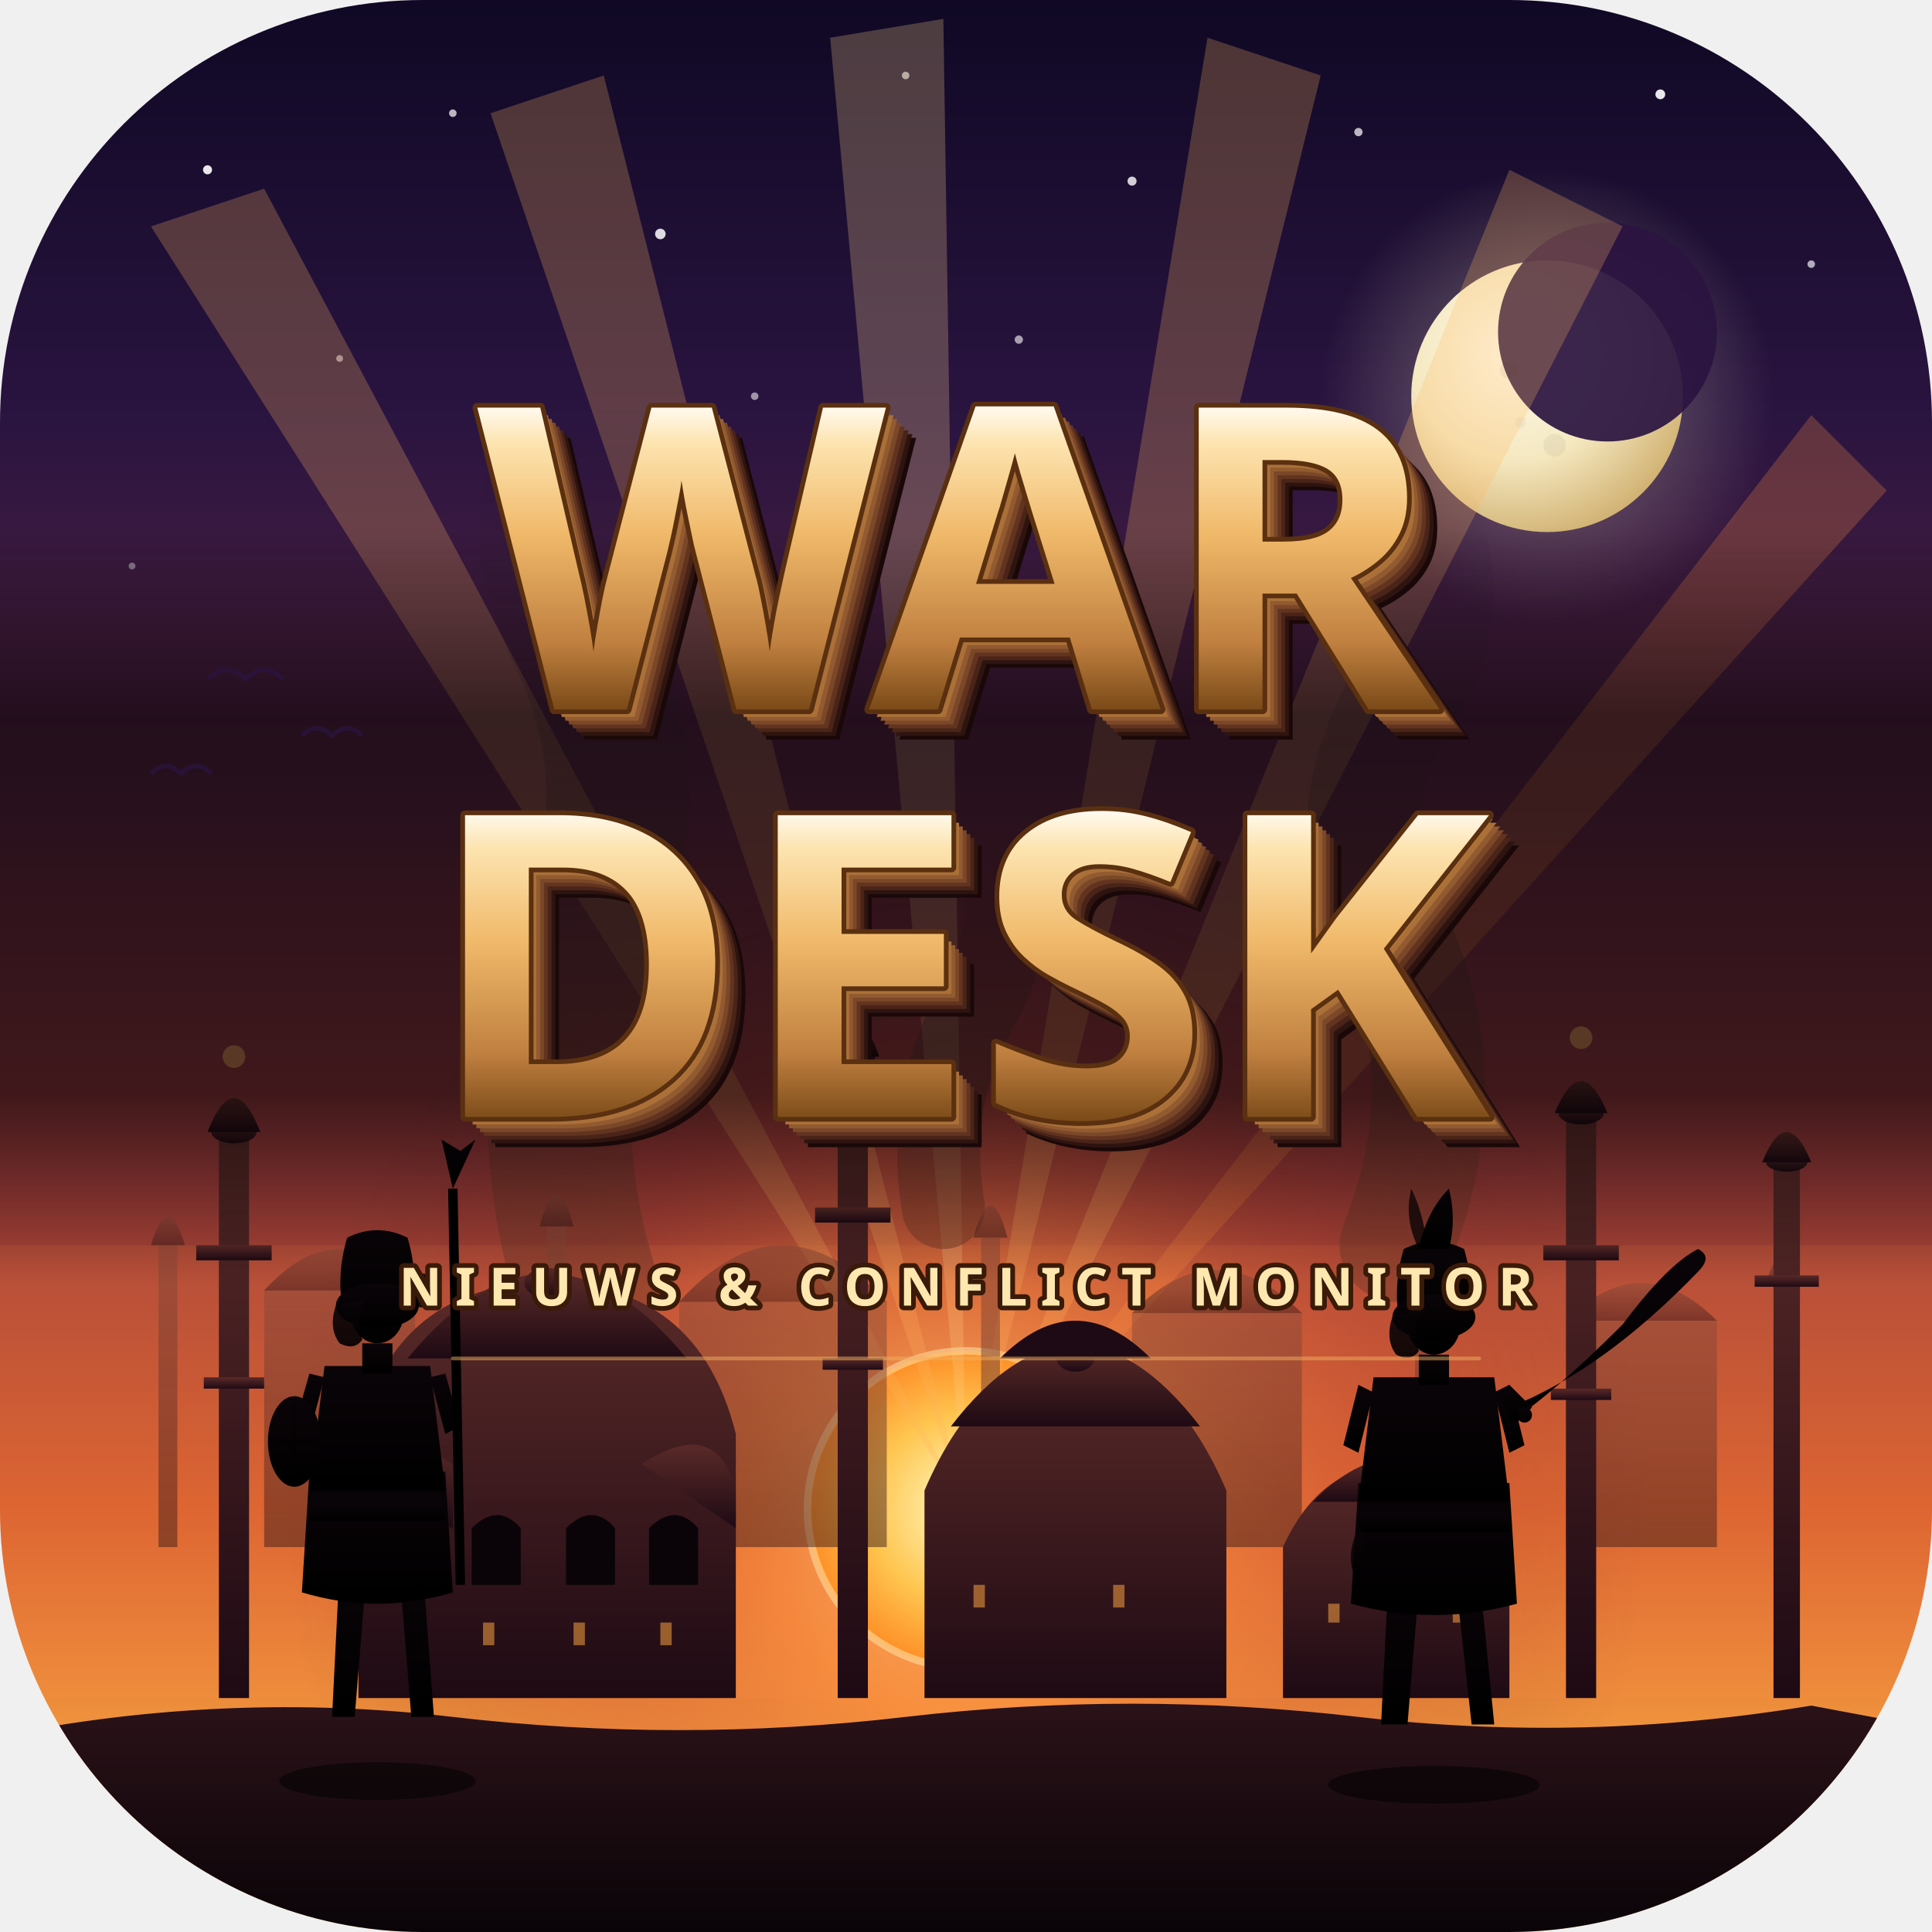
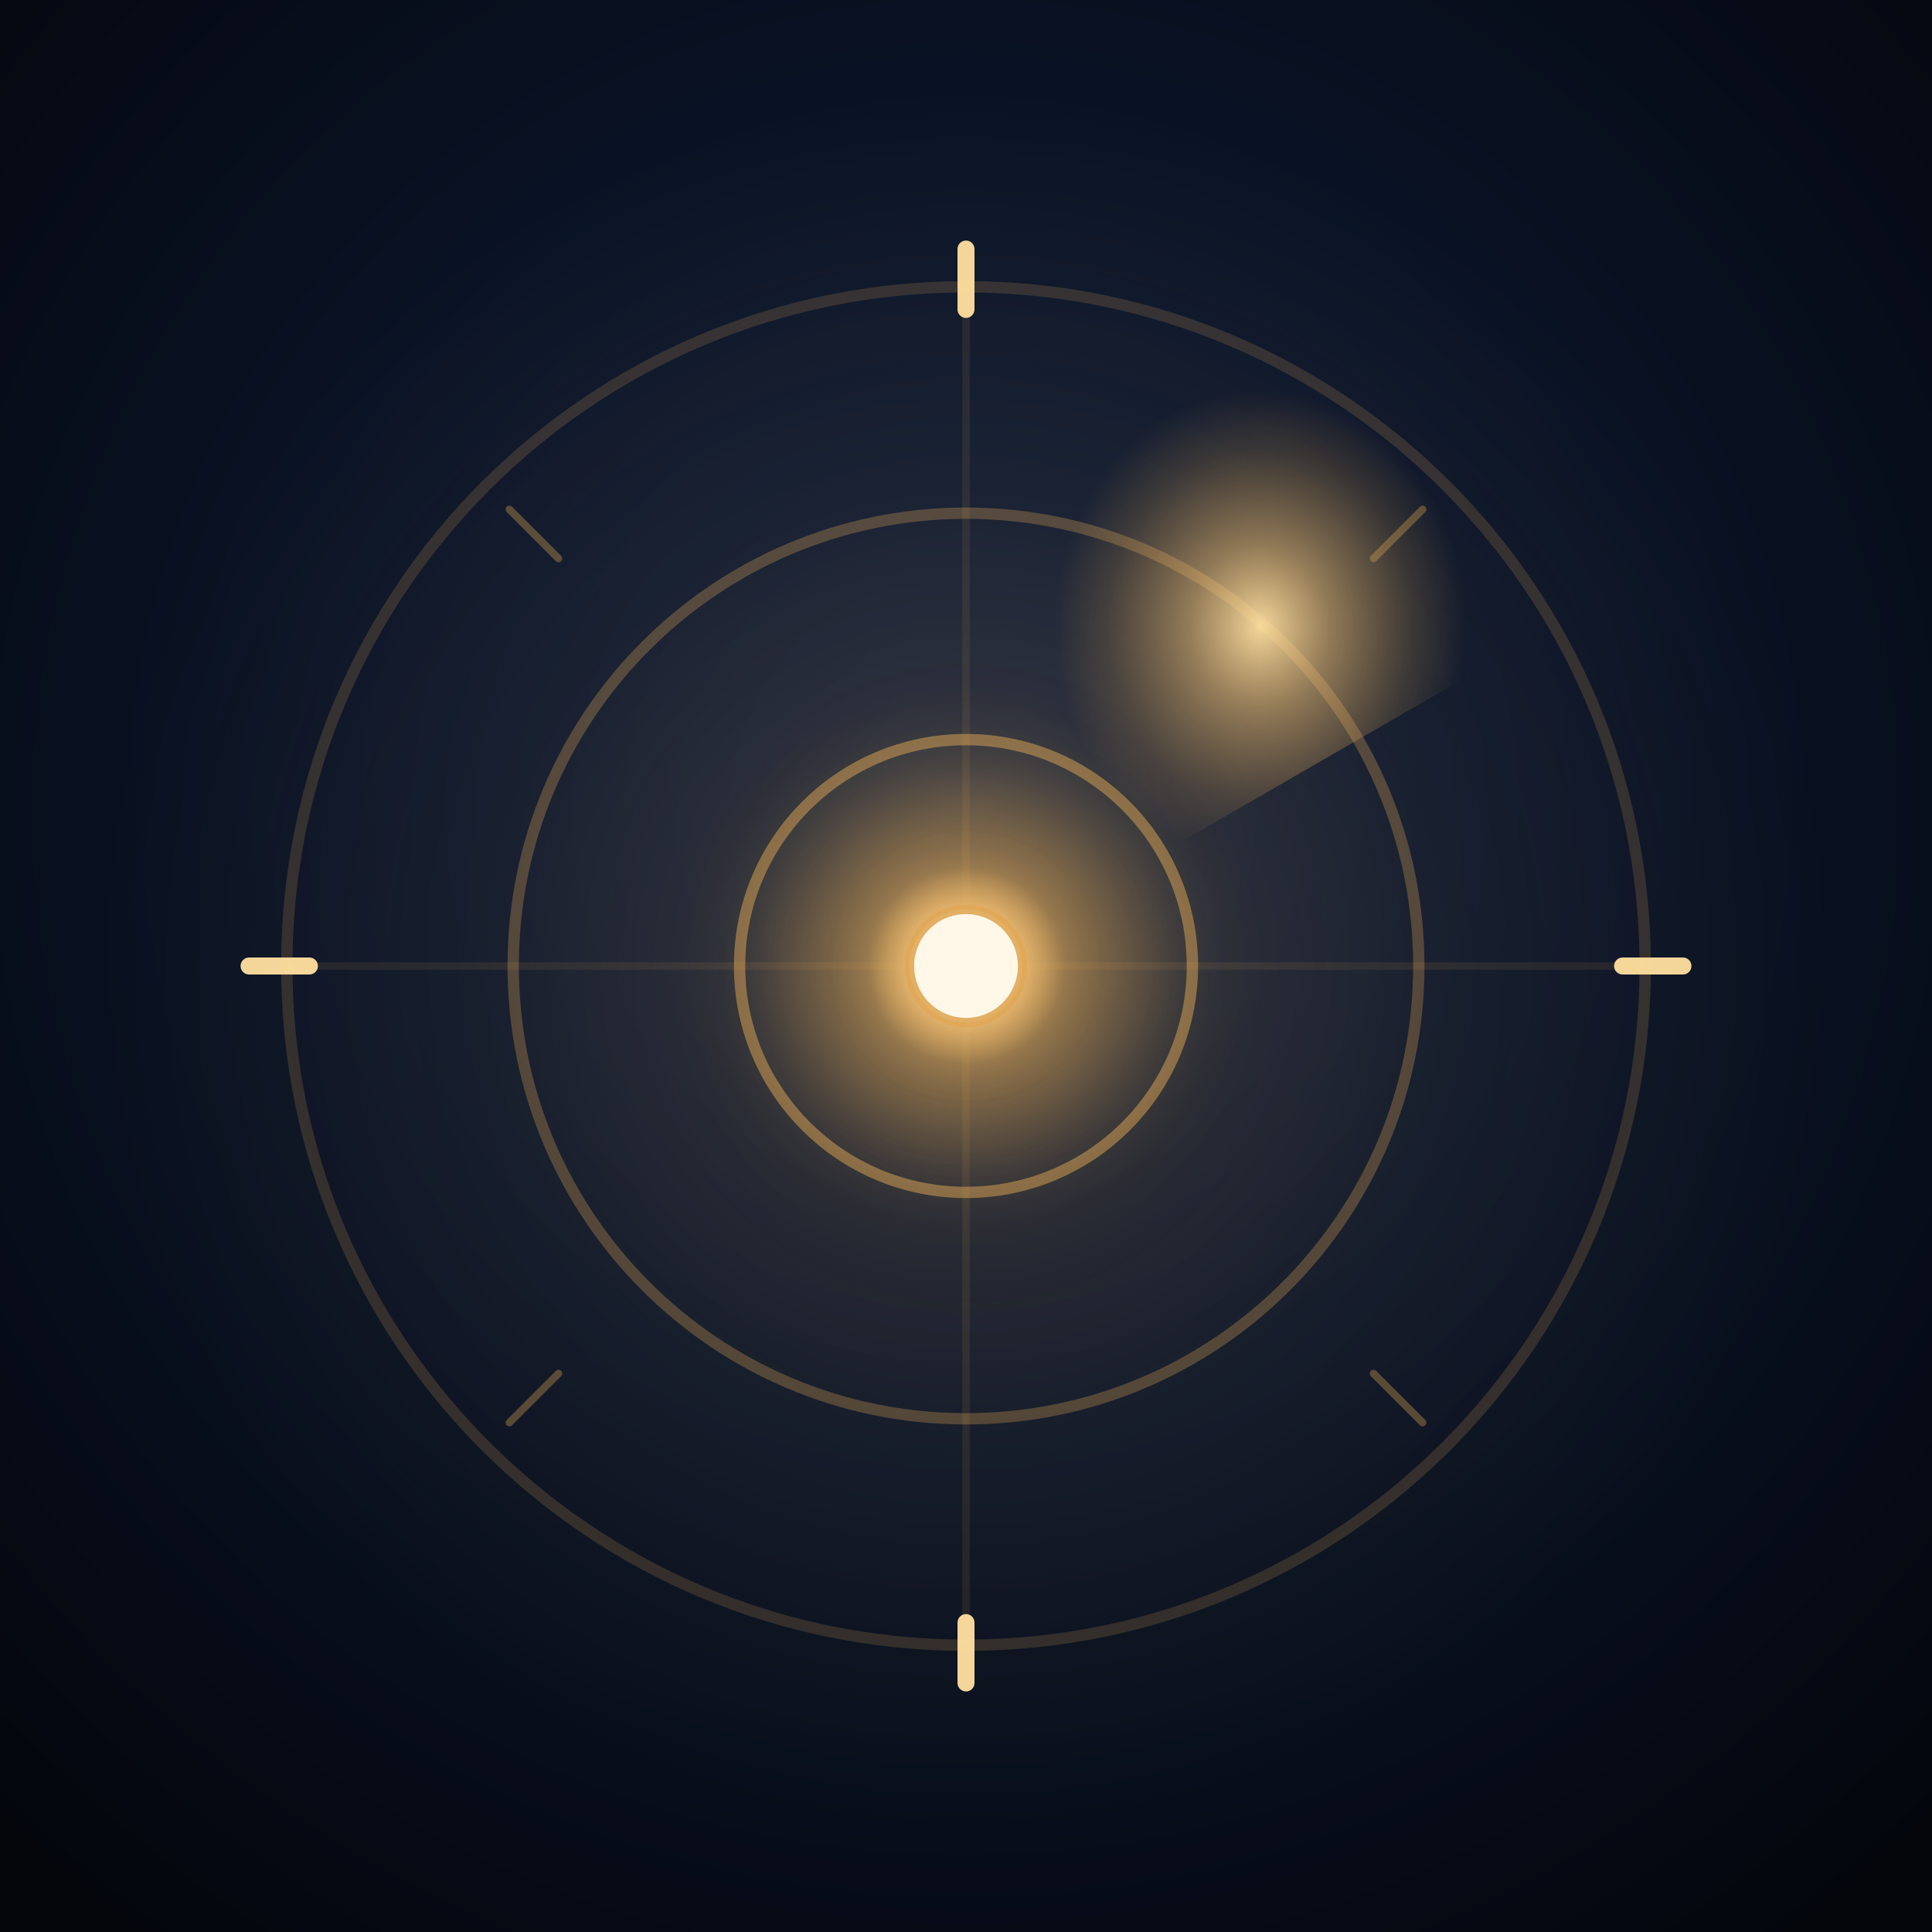
<svg xmlns="http://www.w3.org/2000/svg" viewBox="0 0 512 512" width="512" height="512">
  <defs>
-     <linearGradient id="sky" x1="0%" y1="0%" x2="0%" y2="100%">
-       <stop offset="0%" stop-color="#0f0824" />
-       <stop offset="22%" stop-color="#2a1440" />
-       <stop offset="42%" stop-color="#5a2440" />
-       <stop offset="60%" stop-color="#9a3a3a" />
-       <stop offset="78%" stop-color="#d96030" />
-       <stop offset="92%" stop-color="#f5a040" />
-       <stop offset="100%" stop-color="#ffd070" />
-     </linearGradient>
-     <radialGradient id="sunDisc" cx="50%" cy="50%" r="50%">
-       <stop offset="0%" stop-color="#ffffff" />
-       <stop offset="25%" stop-color="#fff0a0" />
-       <stop offset="60%" stop-color="#ffcc50" />
-       <stop offset="100%" stop-color="#ff9020" stop-opacity="0.9" />
+     <radialGradient id="wdBg" cx="50%" cy="42%" r="72%">
+       <stop offset="0%" stop-color="#12203c" />
+       <stop offset="45%" stop-color="#0a1428" />
+       <stop offset="100%" stop-color="#04060c" />
    </radialGradient>
-     <radialGradient id="sunHalo" cx="50%" cy="50%" r="50%">
-       <stop offset="0%" stop-color="#ffe090" stop-opacity="0.9" />
-       <stop offset="30%" stop-color="#ff9040" stop-opacity="0.55" />
-       <stop offset="65%" stop-color="#c04030" stop-opacity="0.2" />
-       <stop offset="100%" stop-color="#5a1a20" stop-opacity="0" />
+     <radialGradient id="wdAmbient" cx="50%" cy="50%" r="50%">
+       <stop offset="0%" stop-color="#e0a857" stop-opacity="0.22" />
+       <stop offset="55%" stop-color="#e0a857" stop-opacity="0.06" />
+       <stop offset="100%" stop-color="#e0a857" stop-opacity="0" />
    </radialGradient>
-     <radialGradient id="moonDisc" cx="38%" cy="35%" r="70%">
-       <stop offset="0%" stop-color="#fffdf0" />
-       <stop offset="55%" stop-color="#f5e8c0" />
-       <stop offset="100%" stop-color="#d0b070" />
+     <radialGradient id="wdBeam" cx="50%" cy="50%" r="35%">
+       <stop offset="0%" stop-color="#ffe0a0" stop-opacity="0.95" />
+       <stop offset="35%" stop-color="#f0c074" stop-opacity="0.55" />
+       <stop offset="75%" stop-color="#e0a857" stop-opacity="0.18" />
+       <stop offset="100%" stop-color="#e0a857" stop-opacity="0" />
    </radialGradient>
-     <radialGradient id="moonGlow" cx="50%" cy="50%" r="50%">
-       <stop offset="0%" stop-color="#fff8d0" stop-opacity="0.4" />
-       <stop offset="100%" stop-color="#fff8d0" stop-opacity="0" />
+     <radialGradient id="wdCenter" cx="50%" cy="50%" r="50%">
+       <stop offset="0%" stop-color="#fff8e8" stop-opacity="1" />
+       <stop offset="45%" stop-color="#f0c074" stop-opacity="0.95" />
+       <stop offset="100%" stop-color="#e0a857" stop-opacity="0" />
    </radialGradient>
-     <linearGradient id="amber" x1="0%" y1="0%" x2="0%" y2="100%">
-       <stop offset="0%" stop-color="#fffaf0" />
-       <stop offset="12%" stop-color="#fde4b0" />
-       <stop offset="42%" stop-color="#f0b96a" />
-       <stop offset="78%" stop-color="#c08040" />
-       <stop offset="100%" stop-color="#7a4a18" />
-     </linearGradient>
-     <linearGradient id="layerHazeFar" x1="0%" y1="0%" x2="0%" y2="100%">
-       <stop offset="0%" stop-color="#8a4a3a" stop-opacity="0.85" />
-       <stop offset="100%" stop-color="#3a1818" stop-opacity="0.9" />
-     </linearGradient>
-     <linearGradient id="layerFar" x1="0%" y1="0%" x2="0%" y2="100%">
-       <stop offset="0%" stop-color="#5a2a28" />
-       <stop offset="100%" stop-color="#1e0a14" />
-     </linearGradient>
-     <linearGradient id="layerMid" x1="0%" y1="0%" x2="0%" y2="100%">
-       <stop offset="0%" stop-color="#2a1218" />
-       <stop offset="100%" stop-color="#0a0408" />
-     </linearGradient>
-     <linearGradient id="layerNear" x1="0%" y1="0%" x2="0%" y2="100%">
-       <stop offset="0%" stop-color="#0a0408" />
-       <stop offset="100%" stop-color="#000000" />
-     </linearGradient>
-     <linearGradient id="smoke" x1="50%" y1="100%" x2="50%" y2="0%">
-       <stop offset="0%" stop-color="#7a3a28" stop-opacity="0.7" />
-       <stop offset="40%" stop-color="#4a3030" stop-opacity="0.5" />
-       <stop offset="100%" stop-color="#1a1420" stop-opacity="0" />
-     </linearGradient>
-     <linearGradient id="textBg" x1="0%" y1="0%" x2="0%" y2="100%">
-       <stop offset="0%" stop-color="#000000" stop-opacity="0" />
-       <stop offset="25%" stop-color="#000000" stop-opacity="0.55" />
-       <stop offset="75%" stop-color="#000000" stop-opacity="0.55" />
-       <stop offset="100%" stop-color="#000000" stop-opacity="0" />
-     </linearGradient>
-     <clipPath id="rounded">
-       <rect width="512" height="512" rx="112" />
-     </clipPath>
+     <filter id="wdSoftGlow" x="-50%" y="-50%" width="200%" height="200%">
+       <feGaussianBlur stdDeviation="7" result="blur" />
+       <feMerge>
+         <feMergeNode in="blur" />
+         <feMergeNode in="SourceGraphic" />
+       </feMerge>
+     </filter>
+     <filter id="wdHalo" x="-80%" y="-80%" width="260%" height="260%">
+       <feGaussianBlur stdDeviation="14" />
+     </filter>
  </defs>
-   <g clip-path="url(#rounded)">
-     <rect width="512" height="512" fill="url(#sky)" />
-     <g fill="#ffffff">
-       <circle cx="55" cy="45" r="1.2" opacity="0.9" />
-       <circle cx="120" cy="30" r="1" opacity="0.7" />
-       <circle cx="175" cy="62" r="1.4" opacity="0.85" />
-       <circle cx="240" cy="20" r="1" opacity="0.6" />
-       <circle cx="300" cy="48" r="1.2" opacity="0.8" />
-       <circle cx="360" cy="35" r="1.1" opacity="0.7" />
-       <circle cx="440" cy="25" r="1.3" opacity="0.9" />
-       <circle cx="480" cy="70" r="1" opacity="0.65" />
-       <circle cx="90" cy="95" r="0.9" opacity="0.5" />
-       <circle cx="200" cy="105" r="1" opacity="0.55" />
-       <circle cx="270" cy="90" r="1.1" opacity="0.6" />
-       <circle cx="150" cy="130" r="0.8" opacity="0.45" />
-       <circle cx="410" cy="105" r="1" opacity="0.55" />
-       <circle cx="35" cy="150" r="0.9" opacity="0.4" />
-       <circle cx="330" cy="130" r="1" opacity="0.5" />
-     </g>
-     <circle cx="410" cy="105" r="60" fill="url(#moonGlow)" />
-     <circle cx="410" cy="105" r="36" fill="url(#moonDisc)" />
-     <circle cx="426" cy="88" r="29" fill="#2a1440" opacity="0.92" />
-     <circle cx="400" cy="98" r="2.5" fill="#000" opacity="0.06" />
-     <circle cx="412" cy="118" r="3" fill="#000" opacity="0.05" />
-     <circle cx="403" cy="112" r="1.5" fill="#000" opacity="0.04" />
-     <circle cx="256" cy="400" r="180" fill="url(#sunHalo)" />
-     <circle cx="256" cy="400" r="42" fill="url(#sunDisc)" />
-     <circle cx="256" cy="400" r="42" fill="none" stroke="#fff5c0" stroke-width="2" opacity="0.5" />
-     <g opacity="0.25">
-       <path d="M 256,400 L 40,60 L 70,50 Z" fill="#ffb860" />
-       <path d="M 256,400 L 130,30 L 160,20 Z" fill="#ffb860" />
-       <path d="M 256,400 L 220,10 L 250,5 Z" fill="#ffd890" />
-       <path d="M 256,400 L 320,10 L 350,20 Z" fill="#ffb860" />
-       <path d="M 256,400 L 400,45 L 430,60 Z" fill="#ffb860" />
-       <path d="M 256,400 L 480,110 L 500,130 Z" fill="#ff9040" />
-     </g>
-     <rect x="0" y="330" width="512" height="120" fill="#ff9040" opacity="0.12" />
-     <g opacity="0.75">
-       <path d="M 155,340 Q 140,290 158,240 Q 172,205 152,165 Q 138,135 158,105" stroke="url(#smoke)" stroke-width="38" fill="none" stroke-linecap="round" />
-       <path d="M 370,330 Q 388,285 368,245 Q 352,215 375,180 Q 388,155 372,128" stroke="url(#smoke)" stroke-width="30" fill="none" stroke-linecap="round" />
-       <path d="M 250,320 Q 245,290 260,265 Q 272,242 262,218" stroke="url(#smoke)" stroke-width="22" fill="none" stroke-linecap="round" />
-     </g>
-     <g fill="url(#layerHazeFar)" opacity="0.55">
-       <rect x="42" y="330" width="5" height="80" />
-       <path d="M 40,330 Q 44.5,315 49,330 Z" />
-       <rect x="70" y="342" width="40" height="68" />
-       <path d="M 70,342 Q 90,320 110,342 Z" />
-       <rect x="145" y="325" width="5" height="85" />
-       <path d="M 143,325 Q 147.5,308 152,325 Z" />
-       <rect x="180" y="345" width="55" height="65" />
-       <path d="M 180,345 Q 207,315 235,345 Z" />
-       <rect x="260" y="328" width="5" height="82" />
-       <path d="M 258,328 Q 262.5,311 267,328 Z" />
-       <rect x="300" y="348" width="45" height="62" />
-       <path d="M 300,348 Q 322,325 345,348 Z" />
-       <rect x="375" y="335" width="5" height="75" />
-       <path d="M 373,335 Q 377.5,318 382,335 Z" />
-       <rect x="415" y="350" width="40" height="60" />
-       <path d="M 415,350 Q 435,330 455,350 Z" />
-       <rect x="470" y="340" width="5" height="70" />
-       <path d="M 468,340 Q 472.5,325 477,340 Z" />
-     </g>
-     <g fill="url(#layerFar)">
-       <rect x="58" y="300" width="8" height="150" />
-       <ellipse cx="62" cy="300" rx="6" ry="3" />
-       <path d="M 55,300 Q 62,282 69,300 Z" />
-       <circle cx="62" cy="280" r="3" fill="#f0b060" opacity="0.6" />
-       <rect x="52" y="330" width="20" height="4" />
-       <rect x="54" y="365" width="16" height="3" />
-       <path d="M 95,450 L 95,380                Q 105,340 145,340                Q 185,340 195,380                L 195,450 Z" />
-       <path d="M 108,360 Q 145,315 182,360 Z" />
-       <ellipse cx="145" cy="340" rx="6" ry="4" />
-       <path d="M 95,395 Q 100,375 120,388 L 120,405 Z" />
-       <path d="M 170,388 Q 190,375 195,395 L 195,405 Z" />
-       <g fill="#0a0408">
-         <path d="M 105,420 L 105,405 Q 112,398 118,405 L 118,420 Z" />
-         <path d="M 125,420 L 125,405 Q 132,398 138,405 L 138,420 Z" />
-         <path d="M 150,420 L 150,405 Q 157,398 163,405 L 163,420 Z" />
-         <path d="M 172,420 L 172,405 Q 179,398 185,405 L 185,420 Z" />
-       </g>
-       <rect x="222" y="280" width="8" height="170" />
-       <ellipse cx="226" cy="280" rx="6" ry="3" />
-       <path d="M 219,280 Q 226,260 233,280 Z" />
-       <circle cx="226" cy="258" r="3" fill="#f0b060" opacity="0.7" />
-       <rect x="216" y="320" width="20" height="4" />
-       <rect x="218" y="360" width="16" height="3" />
-       <path d="M 245,450 L 245,395                Q 260,360 285,360                Q 310,360 325,395                L 325,450 Z" />
-       <path d="M 252,378 Q 285,335 318,378 Z" />
-       <ellipse cx="285" cy="360" rx="5" ry="3.5" />
-       <path d="M 265,360 Q 285,340 305,360 Z" fill="#1e0a14" />
-       <path d="M 340,450 L 340,410                Q 350,388 370,388                Q 390,388 400,410                L 400,450 Z" />
-       <path d="M 348,398 Q 370,375 392,398 Z" />
-       <rect x="415" y="295" width="8" height="155" />
-       <ellipse cx="419" cy="295" rx="6" ry="3" />
-       <path d="M 412,295 Q 419,278 426,295 Z" />
-       <circle cx="419" cy="275" r="3" fill="#f0b060" opacity="0.6" />
-       <rect x="409" y="330" width="20" height="4" />
-       <rect x="411" y="368" width="16" height="3" />
-       <rect x="470" y="308" width="7" height="142" />
-       <ellipse cx="473.5" cy="308" rx="5.5" ry="2.5" />
-       <path d="M 467,308 Q 473.5,292 480,308 Z" />
-       <rect x="465" y="338" width="17" height="3" />
-     </g>
-     <g fill="#f5a040" opacity="0.55">
-       <rect x="108" y="430" width="3" height="6" />
-       <rect x="128" y="430" width="3" height="6" />
-       <rect x="152" y="430" width="3" height="6" />
-       <rect x="175" y="430" width="3" height="6" />
-       <rect x="258" y="420" width="3" height="6" />
-       <rect x="295" y="420" width="3" height="6" />
-       <rect x="352" y="425" width="3" height="5" />
-       <rect x="385" y="425" width="3" height="5" />
-     </g>
-     <path d="M 0,460              Q 60,448 120,455              Q 180,462 240,455              Q 300,448 360,455              Q 420,462 480,452              L 512,458 L 512,512 L 0,512 Z" fill="url(#layerMid)" />
-     <g fill="url(#layerNear)" transform="translate(100, 350)">
-       <ellipse cx="0" cy="122" rx="26" ry="5" fill="#000" opacity="0.5" />
-       <path d="M -10,65 L -12,105 L -6,105 L -3,68 Z" />
-       <path d="M 6,68 L 9,105 L 15,105 L 12,65 Z" />
-       <path d="M -18,40 L -20,72 Q 0,78 20,72 L 18,40 Z" />
-       <rect x="-18" y="48" width="36" height="5" />
-       <path d="M -14,12 L -18,45 L 18,45 L 14,12 Z" />
-       <path d="M -18,14 L -22,28 L -18,30 L -14,15 Z" />
-       <path d="M 18,14 L 22,28 L 18,30 L 14,15 Z" />
-       <rect x="-4" y="6" width="8" height="8" />
-       <ellipse cx="0" cy="-2" rx="7" ry="8" />
-       <path d="M -9,-2 Q -11,-12 -8,-22 Q 0,-26 8,-22 Q 11,-12 9,-2 Z" />
-       <ellipse cx="0" cy="-4" rx="11" ry="6" />
-       <path d="M -11,-4 Q -13,2 -10,6 Q -6,8 -4,5 Q -6,-2 -3,-6 Z" opacity="0.9" />
-       <path d="M 10,-4 Q 14,-2 16,-8 Q 14,-14 10,-12 Z" opacity="0.85" />
-       <path d="M 20,-35 L 22,70" stroke="#000" stroke-width="2.5" fill="none" />
-       <path d="M 20,-35 L 17,-48 L 22,-45 L 26,-48 Z" />
-       <ellipse cx="-22" cy="32" rx="7" ry="12" />
-       <path d="M -22,22 L -22,44" stroke="#000" stroke-width="0.6" opacity="0.4" />
-       <path d="M -27,32 L -17,32" stroke="#000" stroke-width="0.6" opacity="0.4" />
-     </g>
-     <g fill="url(#layerNear)" transform="translate(380, 355)">
-       <ellipse cx="0" cy="118" rx="28" ry="5" fill="#000" opacity="0.55" />
-       <path d="M -12,62 L -14,102 L -7,102 L -4,66 Z" />
-       <path d="M 6,66 L 10,102 L 16,102 L 12,62 Z" />
-       <path d="M -20,38 L -22,70 Q 0,76 22,70 L 20,38 Z" />
-       <rect x="-20" y="46" width="40" height="5" />
-       <path d="M -16,10 L -20,43 L 20,43 L 16,10 Z" />
-       <path d="M -20,12 L -24,28 L -20,30 L -16,14 Z" />
-       <path d="M 20,12 L 24,28 L 20,30 L 16,14 Z" />
-       <rect x="-4" y="4" width="8" height="8" />
-       <ellipse cx="0" cy="-4" rx="7" ry="8" />
-       <path d="M -9,-4 Q -11,-14 -8,-24 Q 0,-28 8,-24 Q 11,-14 9,-4 Z" />
-       <ellipse cx="0" cy="-6" rx="11" ry="6" />
-       <path d="M -11,-6 Q -13,0 -10,4 Q -6,6 -4,3 Q -6,-4 -3,-8 Z" opacity="0.9" />
-       <path d="M -4,-24 Q -2,-34 4,-40 Q 6,-32 4,-24 Z" />
-       <path d="M -4,-24 Q -8,-32 -6,-40 Q -3,-34 -2,-26 Z" opacity="0.75" />
-       <path d="M 20,18 Q 45,8 70,-18 Q 74,-22 70,-24 Q 62,-20 50,-4 Q 32,14 20,22 Z" />
-       <path d="M 16,14 L 22,22 L 26,18 L 20,12 Z" />
-       <circle cx="24" cy="20" r="2" />
-       <path d="M -20,50 Q -24,58 -20,65 Q -18,58 -18,52 Z" opacity="0.85" />
-     </g>
-     <rect x="0" y="140" width="512" height="200" fill="url(#textBg)" />
-     <g font-family="sans-serif" font-size="112" font-weight="900" text-anchor="middle" style="paint-order:stroke">
-       <text x="262" y="196" fill="#1a0808">WAR</text>
-       <text x="261" y="195" fill="#2e1410">WAR</text>
-       <text x="260" y="194" fill="#4a2418">WAR</text>
-       <text x="259" y="193" fill="#623420">WAR</text>
-       <text x="258" y="192" fill="#7a4828">WAR</text>
-       <text x="257" y="191" fill="#925a30">WAR</text>
-       <text x="256" y="190" fill="#aa7038">WAR</text>
-       <text x="255" y="189" fill="#c08040">WAR</text>
-       <text x="254" y="188" fill="url(#amber)" stroke="#5a3010" stroke-width="2.5" stroke-linejoin="round">WAR</text>
-     </g>
-     <g font-family="sans-serif" font-size="112" font-weight="900" text-anchor="middle" style="paint-order:stroke">
-       <text x="262" y="304" fill="#1a0808">DESK</text>
-       <text x="261" y="303" fill="#2e1410">DESK</text>
-       <text x="260" y="302" fill="#4a2418">DESK</text>
-       <text x="259" y="301" fill="#623420">DESK</text>
-       <text x="258" y="300" fill="#7a4828">DESK</text>
-       <text x="257" y="299" fill="#925a30">DESK</text>
-       <text x="256" y="298" fill="#aa7038">DESK</text>
-       <text x="255" y="297" fill="#c08040">DESK</text>
-       <text x="254" y="296" fill="url(#amber)" stroke="#5a3010" stroke-width="2.5" stroke-linejoin="round">DESK</text>
-     </g>
-     <text x="256" y="346" font-family="sans-serif" font-size="14" font-weight="800" text-anchor="middle" fill="#ffe8b0" opacity="1" letter-spacing="3.5" style="paint-order:stroke" stroke="#3a1a08" stroke-width="2.5" stroke-linejoin="round">NIEUWS &amp; CONFLICT MONITOR</text>
-     <path d="M 120,360 L 392,360" stroke="#f0b060" stroke-width="1" opacity="0.5" stroke-linecap="round" />
-     <g fill="none" stroke="#2a1440" stroke-width="1.2" opacity="0.7">
-       <path d="M 55,180 Q 60,175 65,180 Q 70,175 75,180" />
-       <path d="M 80,195 Q 84,191 88,195 Q 92,191 96,195" />
-       <path d="M 40,205 Q 44,201 48,205 Q 52,201 56,205" />
-     </g>
+   <rect width="512" height="512" fill="url(#wdBg)" />
+   <circle cx="256" cy="256" r="230" fill="url(#wdAmbient)" />
+   <circle cx="256" cy="256" r="180" fill="none" stroke="#e0a857" stroke-opacity="0.18" stroke-width="3" />
+   <circle cx="256" cy="256" r="120" fill="none" stroke="#e0a857" stroke-opacity="0.30" stroke-width="3" />
+   <circle cx="256" cy="256" r="60" fill="none" stroke="#e0a857" stroke-opacity="0.50" stroke-width="3" />
+   <g stroke="#e0a857" stroke-opacity="0.10" stroke-width="2">
+     <line x1="256" y1="76" x2="256" y2="436" />
+     <line x1="76" y1="256" x2="436" y2="256" />
+   </g>
+   <path d="M 256 256 L 256 76 A 180 180 0 0 1 411.88 166 Z" fill="url(#wdBeam)" />
+   <circle cx="256" cy="256" r="46" fill="#e0a857" fill-opacity="0.55" filter="url(#wdHalo)" />
+   <circle cx="256" cy="256" r="26" fill="url(#wdCenter)" filter="url(#wdSoftGlow)" />
+   <circle cx="256" cy="256" r="15" fill="#fff8e8" />
+   <circle cx="256" cy="256" r="15" fill="none" stroke="#e0a857" stroke-width="2.5" stroke-opacity="0.9" />
+   <g stroke="#ffe0a0" stroke-width="4.5" stroke-linecap="round" opacity="0.95">
+     <line x1="256" y1="66" x2="256" y2="82" />
+     <line x1="256" y1="430" x2="256" y2="446" />
+     <line x1="66" y1="256" x2="82" y2="256" />
+     <line x1="430" y1="256" x2="446" y2="256" />
+   </g>
+   <g stroke="#e0a857" stroke-width="2" stroke-linecap="round" opacity="0.35">
+     <line x1="135" y1="135" x2="148" y2="148" />
+     <line x1="364" y1="364" x2="377" y2="377" />
+     <line x1="135" y1="377" x2="148" y2="364" />
+     <line x1="364" y1="148" x2="377" y2="135" />
  </g>
</svg>
